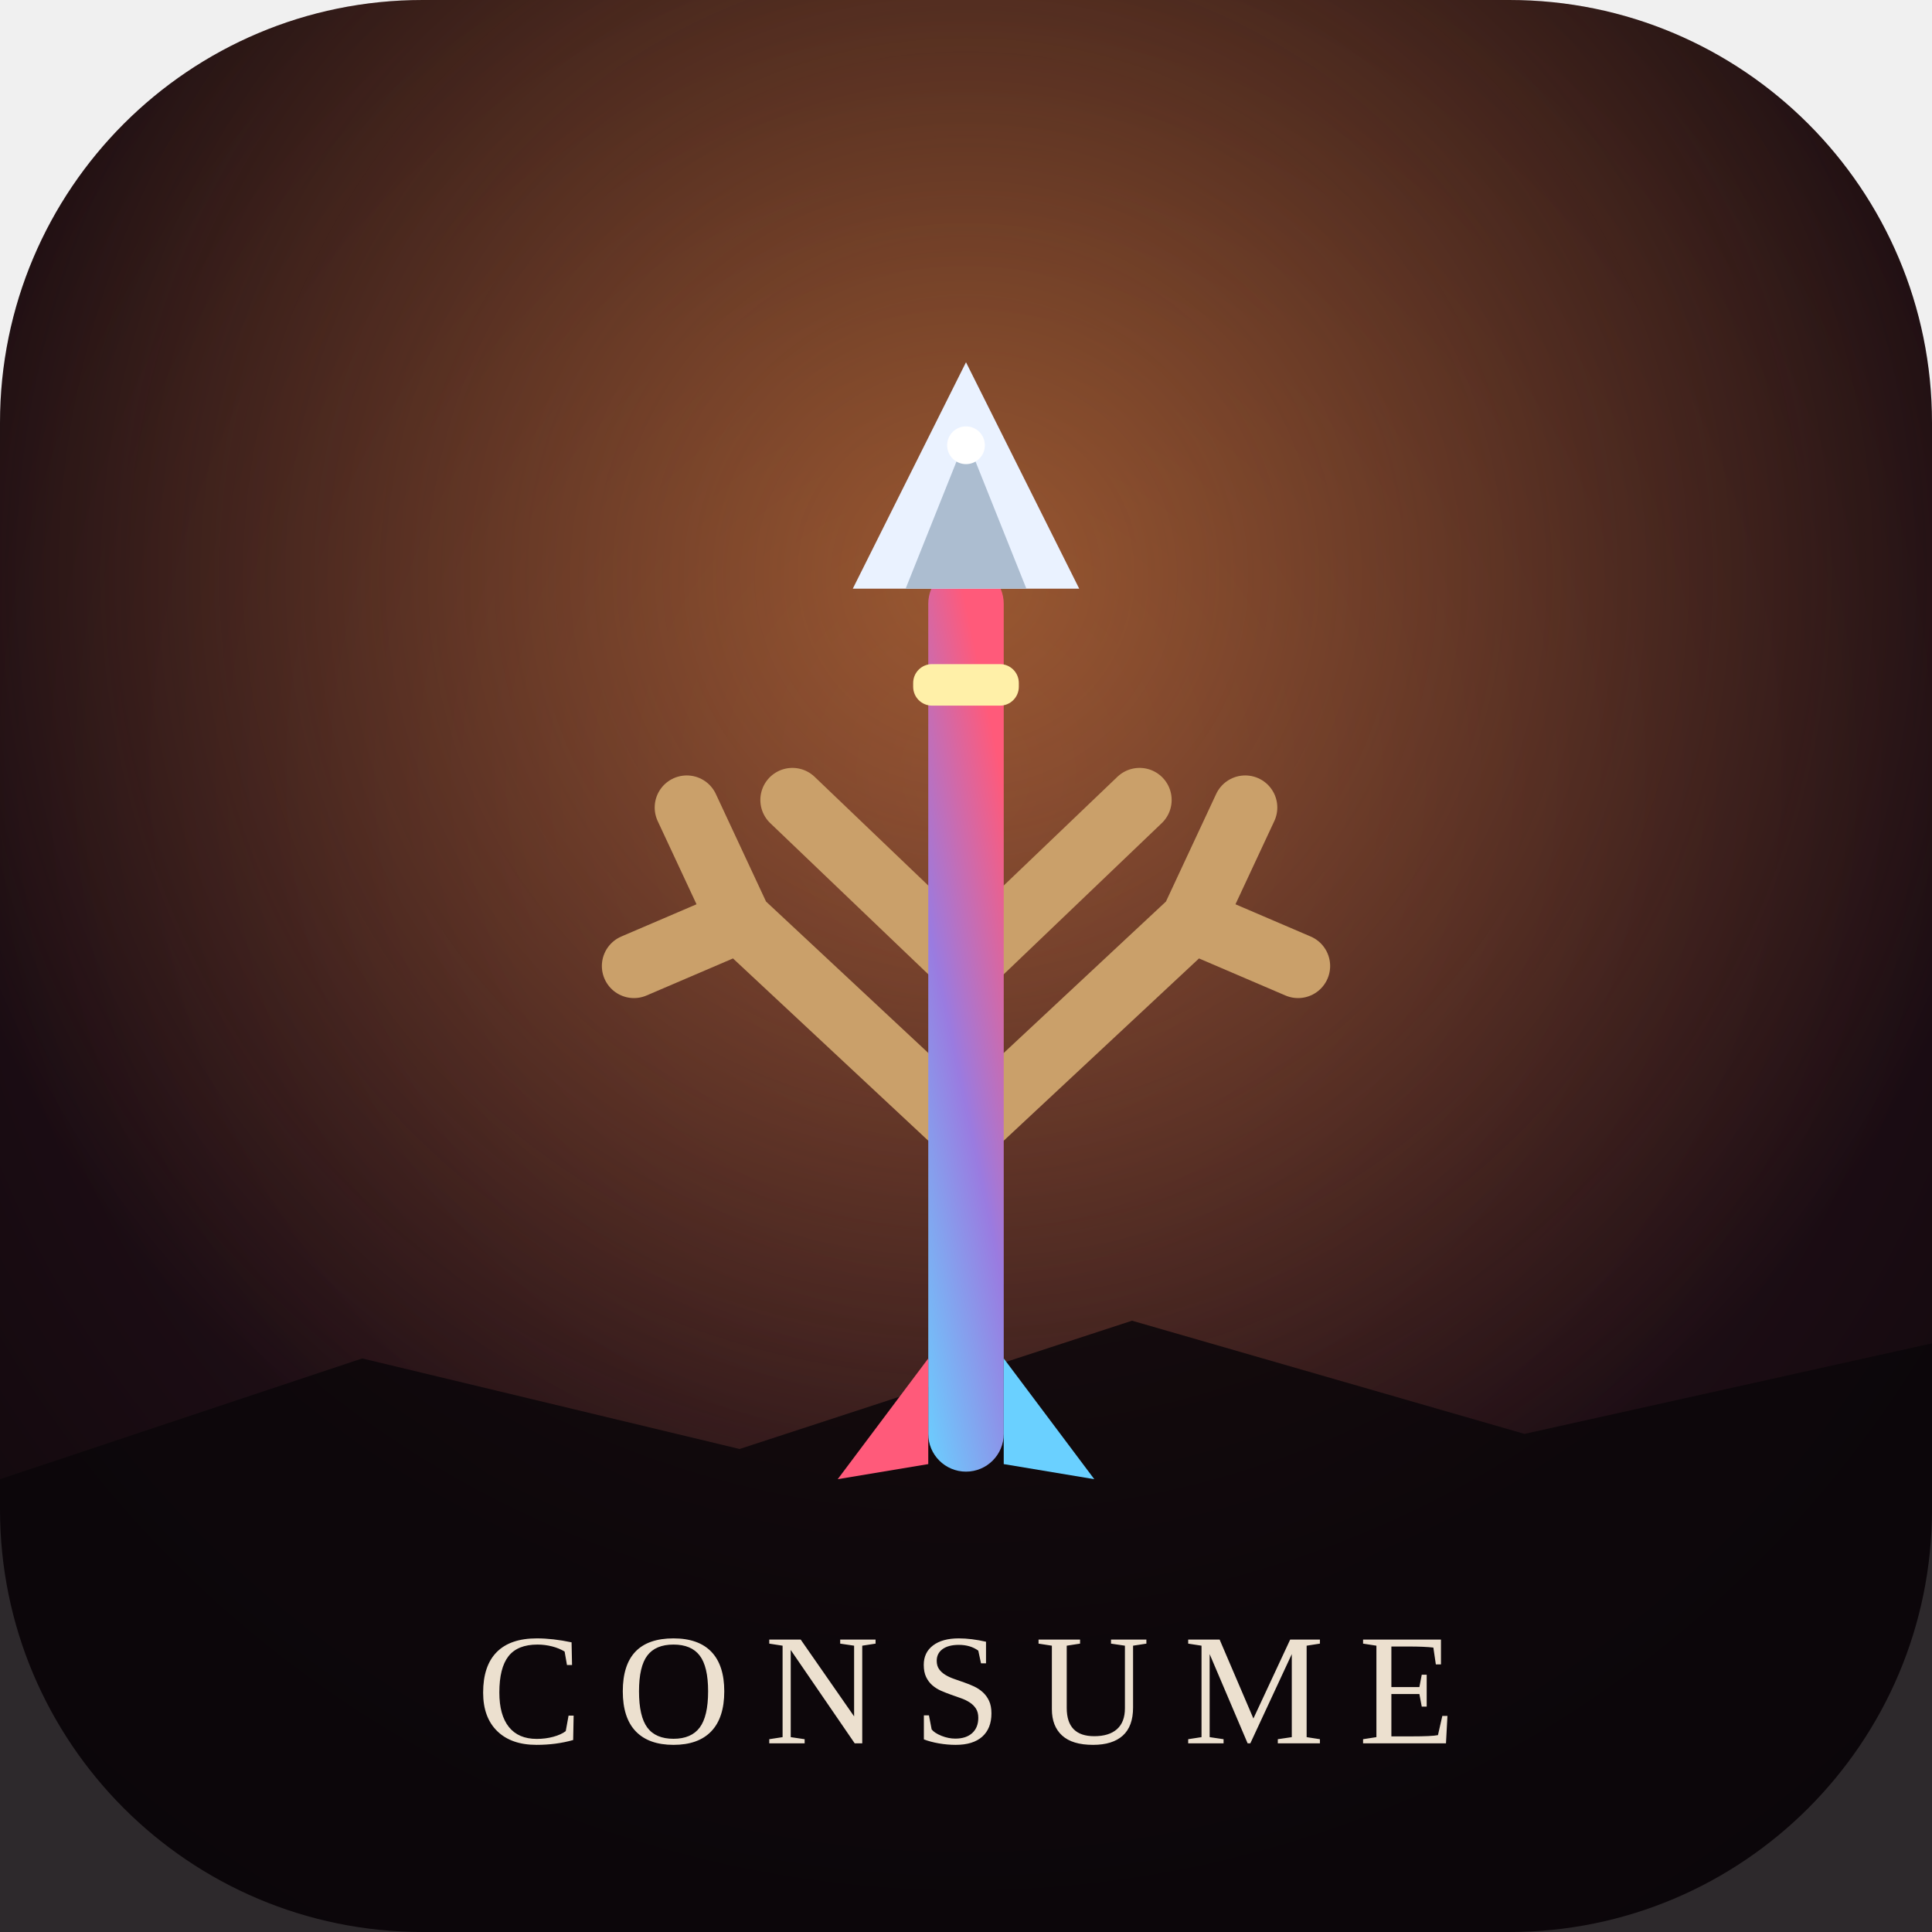
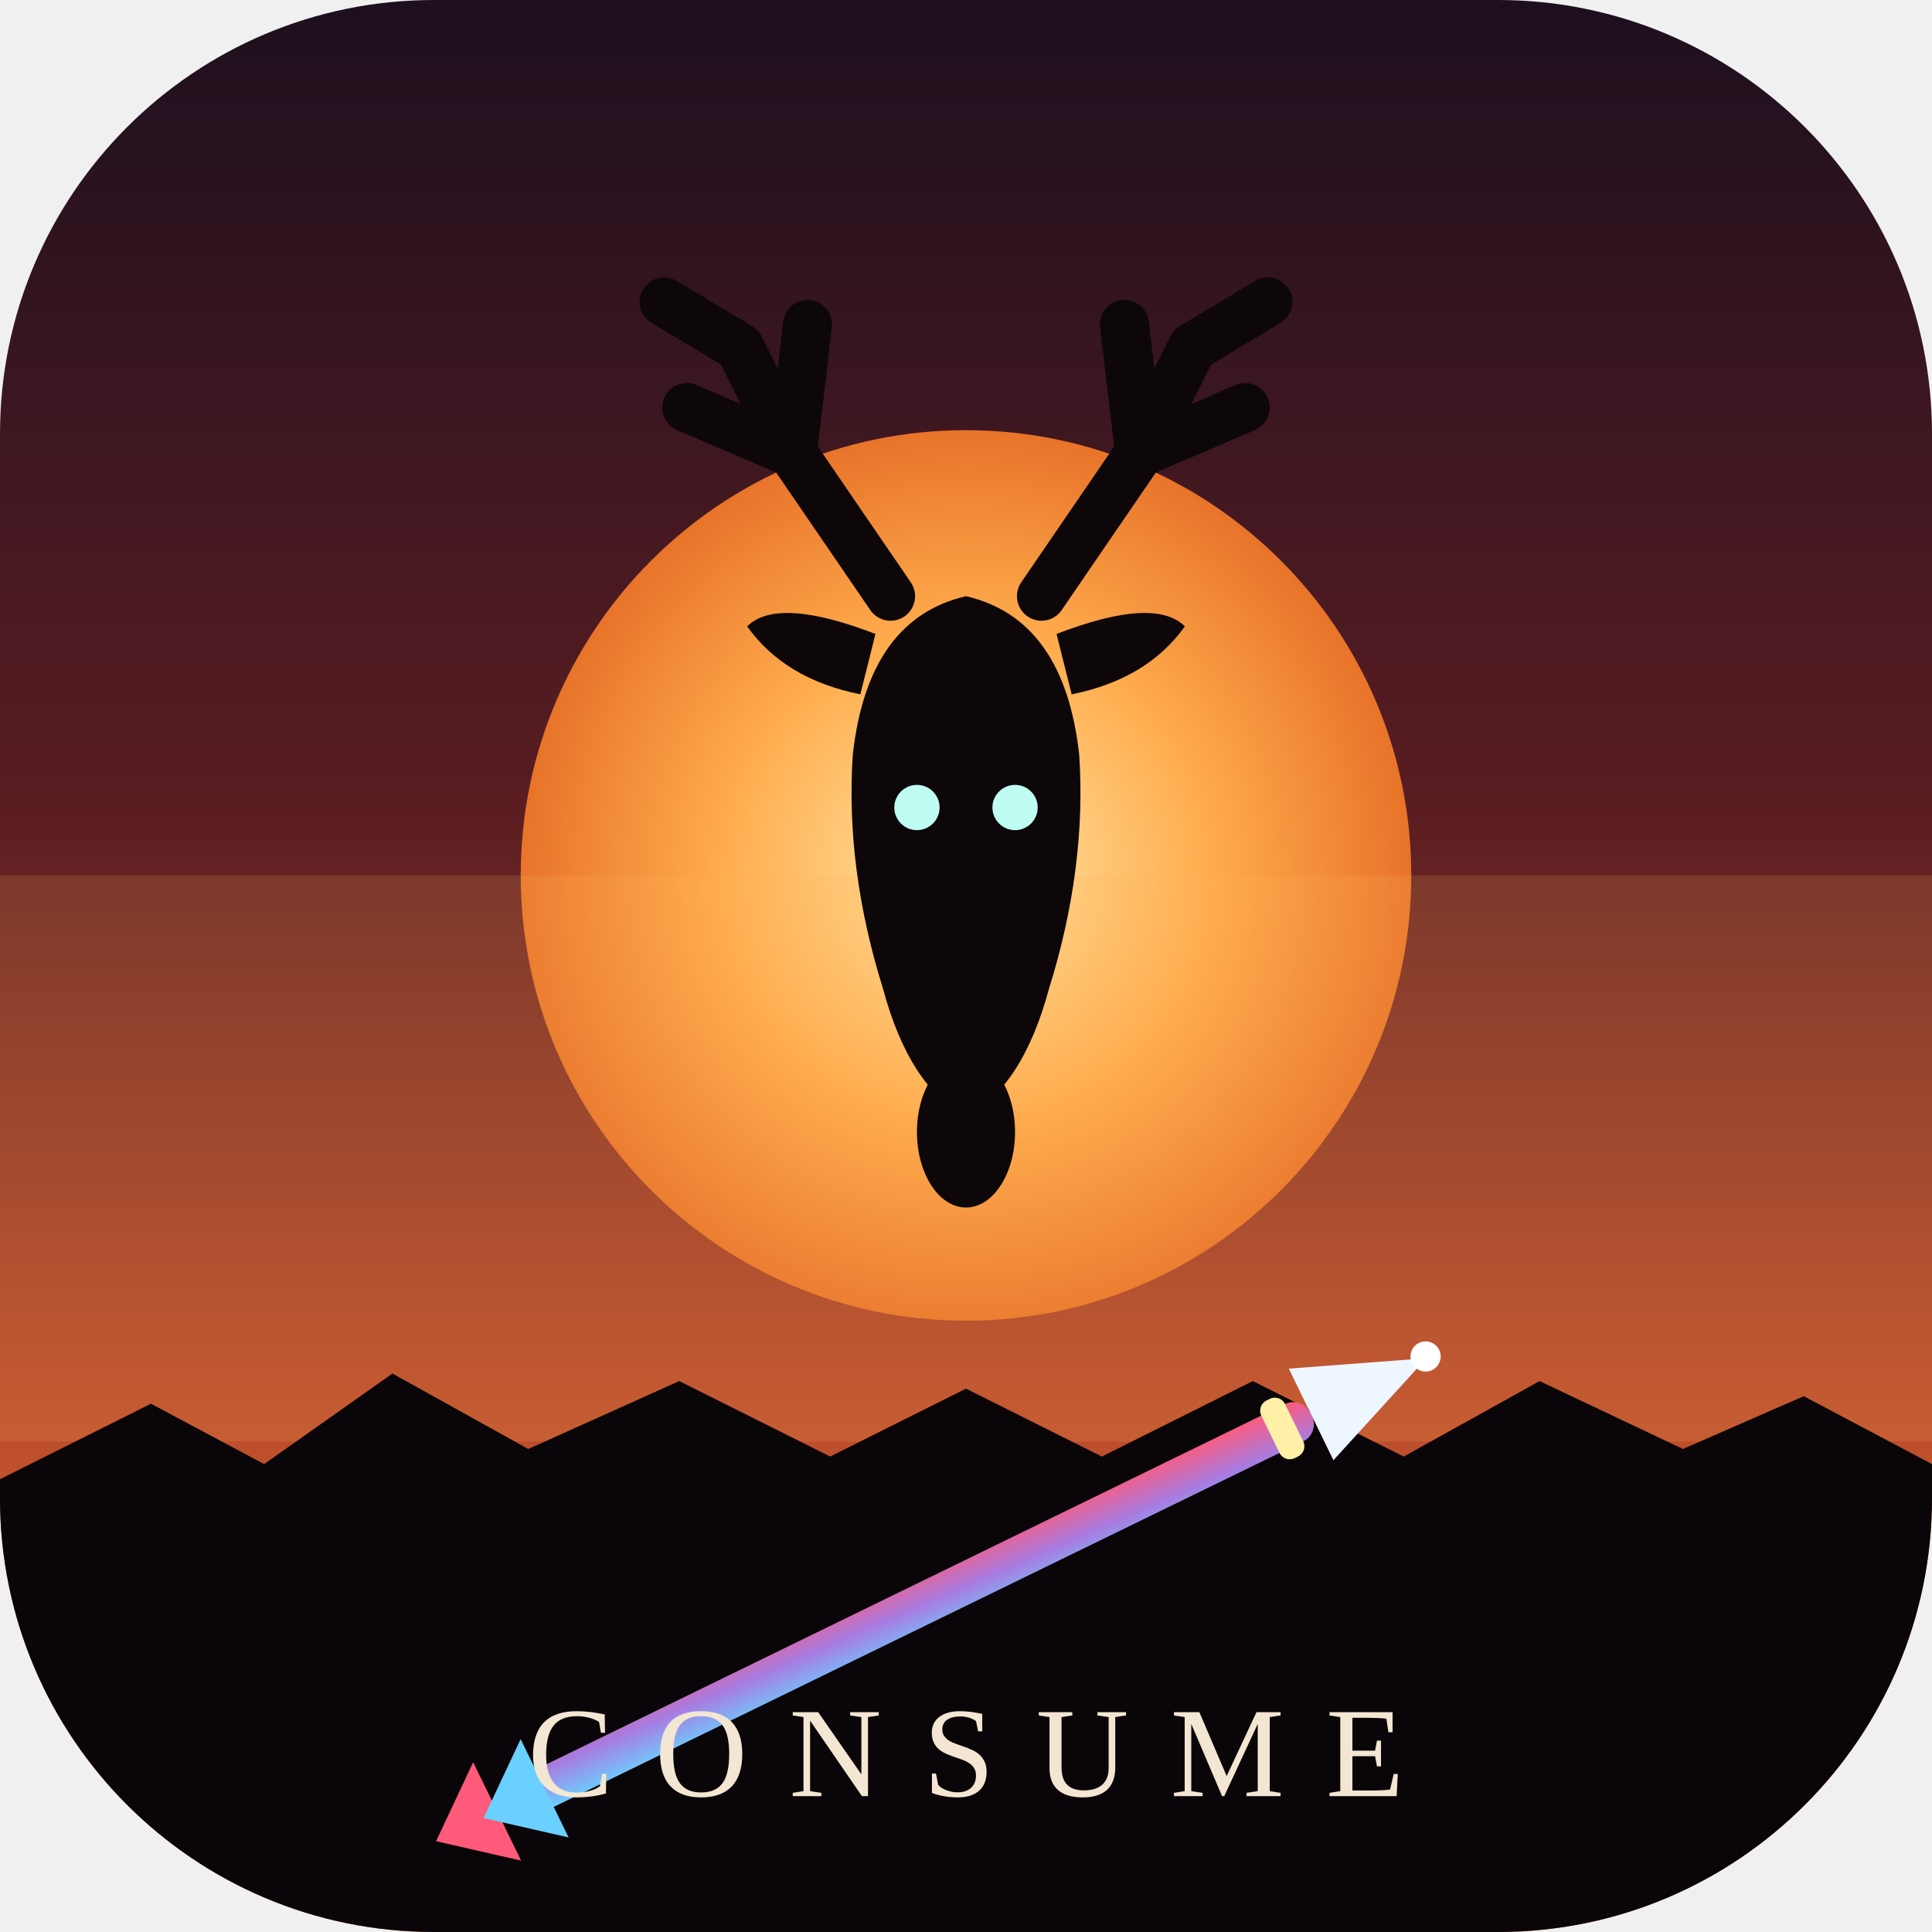
<svg xmlns="http://www.w3.org/2000/svg" width="512" height="512" viewBox="0 0 512 512">
  <defs>
-     <radialGradient id="bg" cx="50%" cy="40%" r="75%">
-       <stop offset="0%" stop-color="#43202a" />
-       <stop offset="48%" stop-color="#231019" />
-       <stop offset="100%" stop-color="#0c0609" />
+     <linearGradient id="sky" x1="0" y1="0" x2="0" y2="1">
+       <stop offset="0%" stop-color="#1c0f1e" />
+       <stop offset="42%" stop-color="#5a1d22" />
+       <stop offset="72%" stop-color="#b8482a" />
+       <stop offset="100%" stop-color="#e88a3c" />
+     </linearGradient>
+     <radialGradient id="sun" cx="50%" cy="50%" r="50%">
+       <stop offset="0%" stop-color="#ffe7a8" />
+       <stop offset="55%" stop-color="#ffac4d" />
+       <stop offset="100%" stop-color="#e8742a" />
    </radialGradient>
-     <radialGradient id="glow" cx="50%" cy="30%" r="55%">
-       <stop offset="0%" stop-color="#e8893a" stop-opacity="0.55" />
-       <stop offset="100%" stop-color="#e8893a" stop-opacity="0" />
-     </radialGradient>
-     <linearGradient id="shaft" x1="0" y1="1" x2="0.4" y2="0">
+     <linearGradient id="arr" x1="0" y1="1" x2="1" y2="0">
      <stop offset="0%" stop-color="#6ad0ff" />
-       <stop offset="52%" stop-color="#9a7be0" />
+       <stop offset="50%" stop-color="#a87be0" />
      <stop offset="100%" stop-color="#ff5a7a" />
    </linearGradient>
  </defs>
-   <rect width="512" height="512" rx="112" fill="url(#bg)" />
-   <rect width="512" height="512" rx="112" fill="url(#glow)" />
-   <path d="M0 392 L96 360 L196 384 L300 350 L404 380 L512 356 L512 512 L0 512 Z" fill="#0a0609" opacity="0.85" />
-   <g stroke="#caa06a" stroke-width="17" stroke-linecap="round" fill="none">
-     <path d="M256 300 L196 244 M196 244 L168 256 M196 244 L182 214" />
-     <path d="M256 300 L316 244 M316 244 L344 256 M316 244 L330 214" />
-     <path d="M256 256 L210 212 M256 256 L302 212" />
+   <rect width="512" height="512" rx="115" fill="url(#sky)" />
+   <clipPath id="r">
+     <rect width="512" height="512" rx="115" />
+   </clipPath>
+   <g clip-path="url(#r)">
+     <circle cx="256" cy="232" r="118" fill="url(#sun)" />
+     <rect x="0" y="232" width="512" height="150" fill="#ffb45a" opacity="0.16" />
+     <g fill="none" stroke="#0d0709" stroke-width="13" stroke-linecap="round" stroke-linejoin="round">
+       <path d="M236 158 L210 120 L196 92 M210 120 L182 108 M210 120 L214 86 M196 92 L176 80" />
+       <path d="M276 158 L302 120 L316 92 M302 120 L330 108 M302 120 L298 86 M316 92 L336 80" />
+     </g>
+     <g fill="#0d0709">
+       <path d="M232 168 q-26 -10 -34 -2 q10 14 30 18 z" />
+       <path d="M280 168 q26 -10 34 -2 q-10 14 -30 18 z" />
+       <path d="M256 158 q-26 6 -30 42 q-2 30 8 62 q7 26 22 34 q15 -8 22 -34 q10 -32 8 -62 q-4 -36 -30 -42 z" />
+       <ellipse cx="256" cy="300" rx="13" ry="20" />
+     </g>
+     <circle cx="243" cy="214" r="6" fill="#bffcf2" />
+     <circle cx="269" cy="214" r="6" fill="#bffcf2" />
+     <path d="M0 392 L40 372 L70 388 L104 364 L140 384 L180 366 L220 386 L256 368 L292 386 L332 366 L372 386 L408 366 L446 384 L478 370 L512 388 L512 512 L0 512 Z" fill="#0a0508" />
+     <g transform="rotate(-26 256 420)">
+       <rect x="118" y="414" width="240" height="11" rx="5" fill="url(#arr)" />
+       <polygon points="358,406 392,419.5 358,433" fill="#eef6ff" />
+       <rect x="346" y="411" width="7" height="17" rx="3" fill="#fff0a8" />
+       <polygon points="118,405 100,419.5 118,434" fill="#ff5a7a" />
+       <polygon points="132,405 114,419.5 132,434" fill="#6ad0ff" />
+       <circle cx="392" cy="419" r="4" fill="#ffffff" />
+     </g>
  </g>
-   <rect x="246" y="150" width="20" height="240" rx="10" fill="url(#shaft)" />
-   <polygon points="256,96 226,156 286,156" fill="#eaf2ff" />
-   <polygon points="256,116 240,156 272,156" fill="#acbdd0" />
-   <rect x="242" y="176" width="28" height="11" rx="5" fill="#fff0a8" />
-   <circle cx="256" cy="118" r="5" fill="#ffffff" />
-   <polygon points="246,360 222,392 246,388" fill="#ff5a7a" />
-   <polygon points="266,360 290,392 266,388" fill="#6ad0ff" />
-   <text x="256" y="462" font-family="Georgia, 'Times New Roman', serif" font-size="42" font-weight="400" fill="#ece0cf" text-anchor="middle" letter-spacing="9">CONSUME</text>
+   <text x="256" y="476" font-family="Georgia, 'Times New Roman', serif" font-size="34" font-weight="400" fill="#f3e6d2" text-anchor="middle" letter-spacing="11">CONSUME</text>
</svg>
